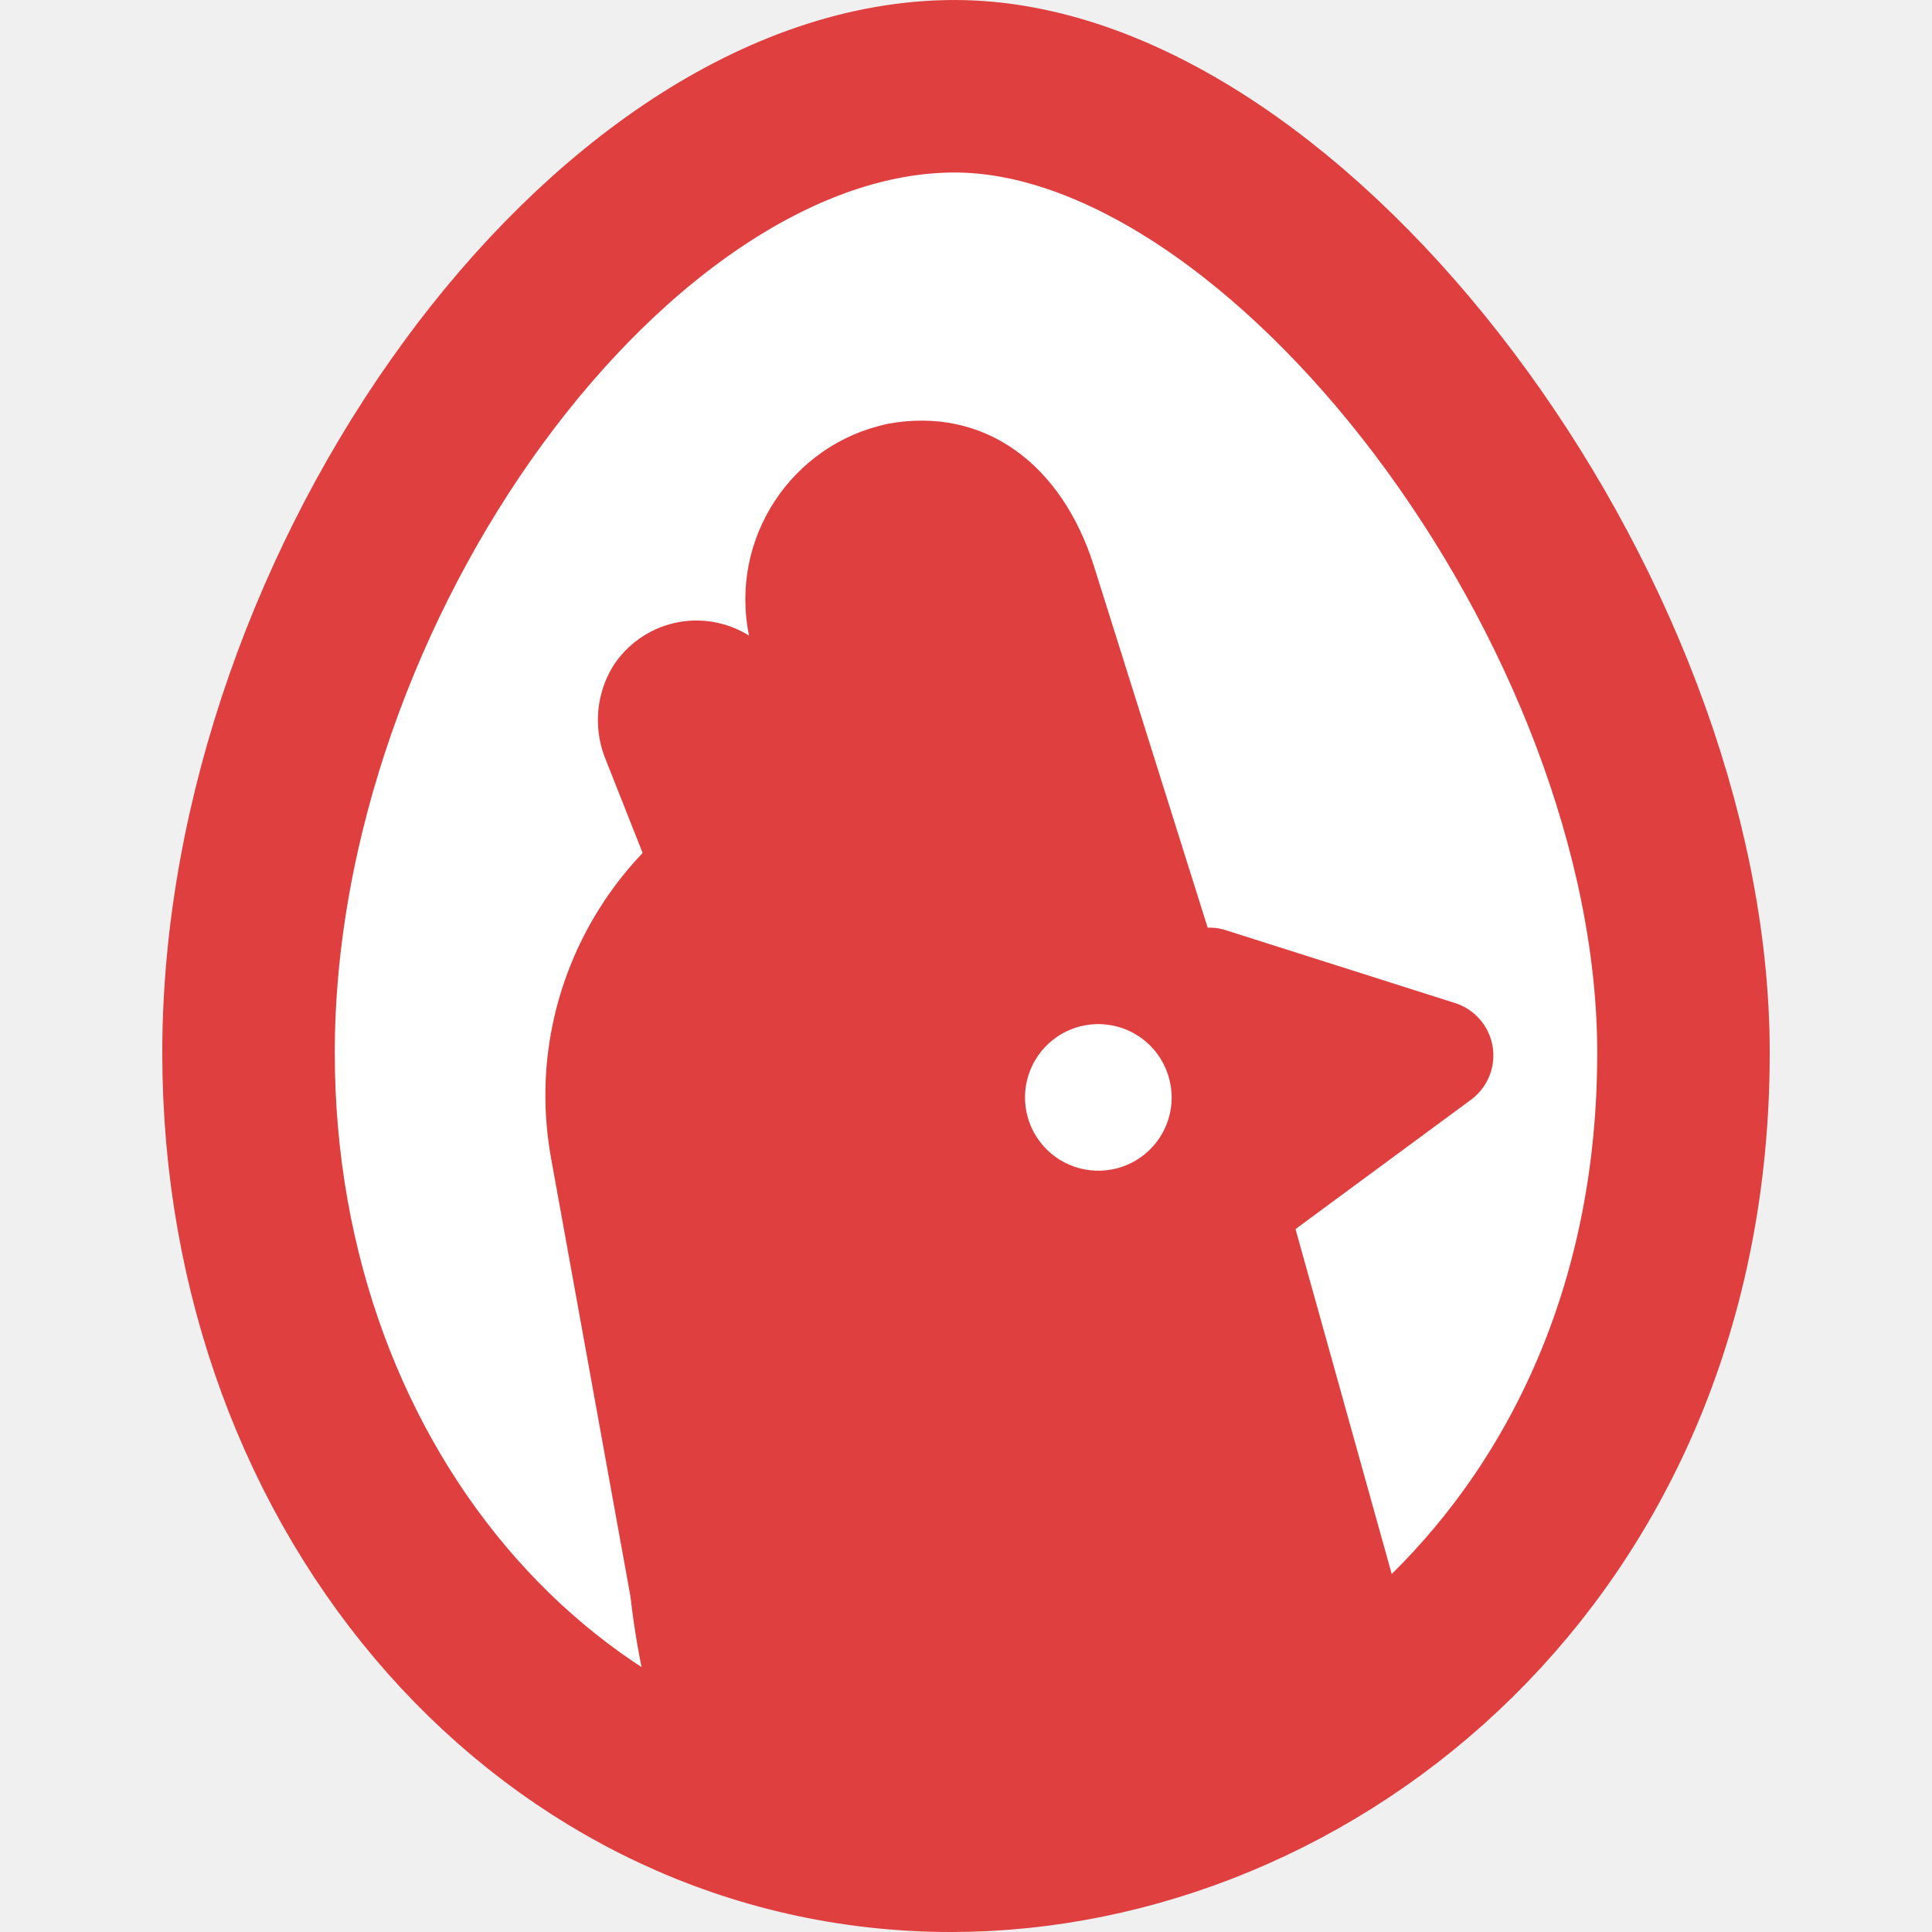
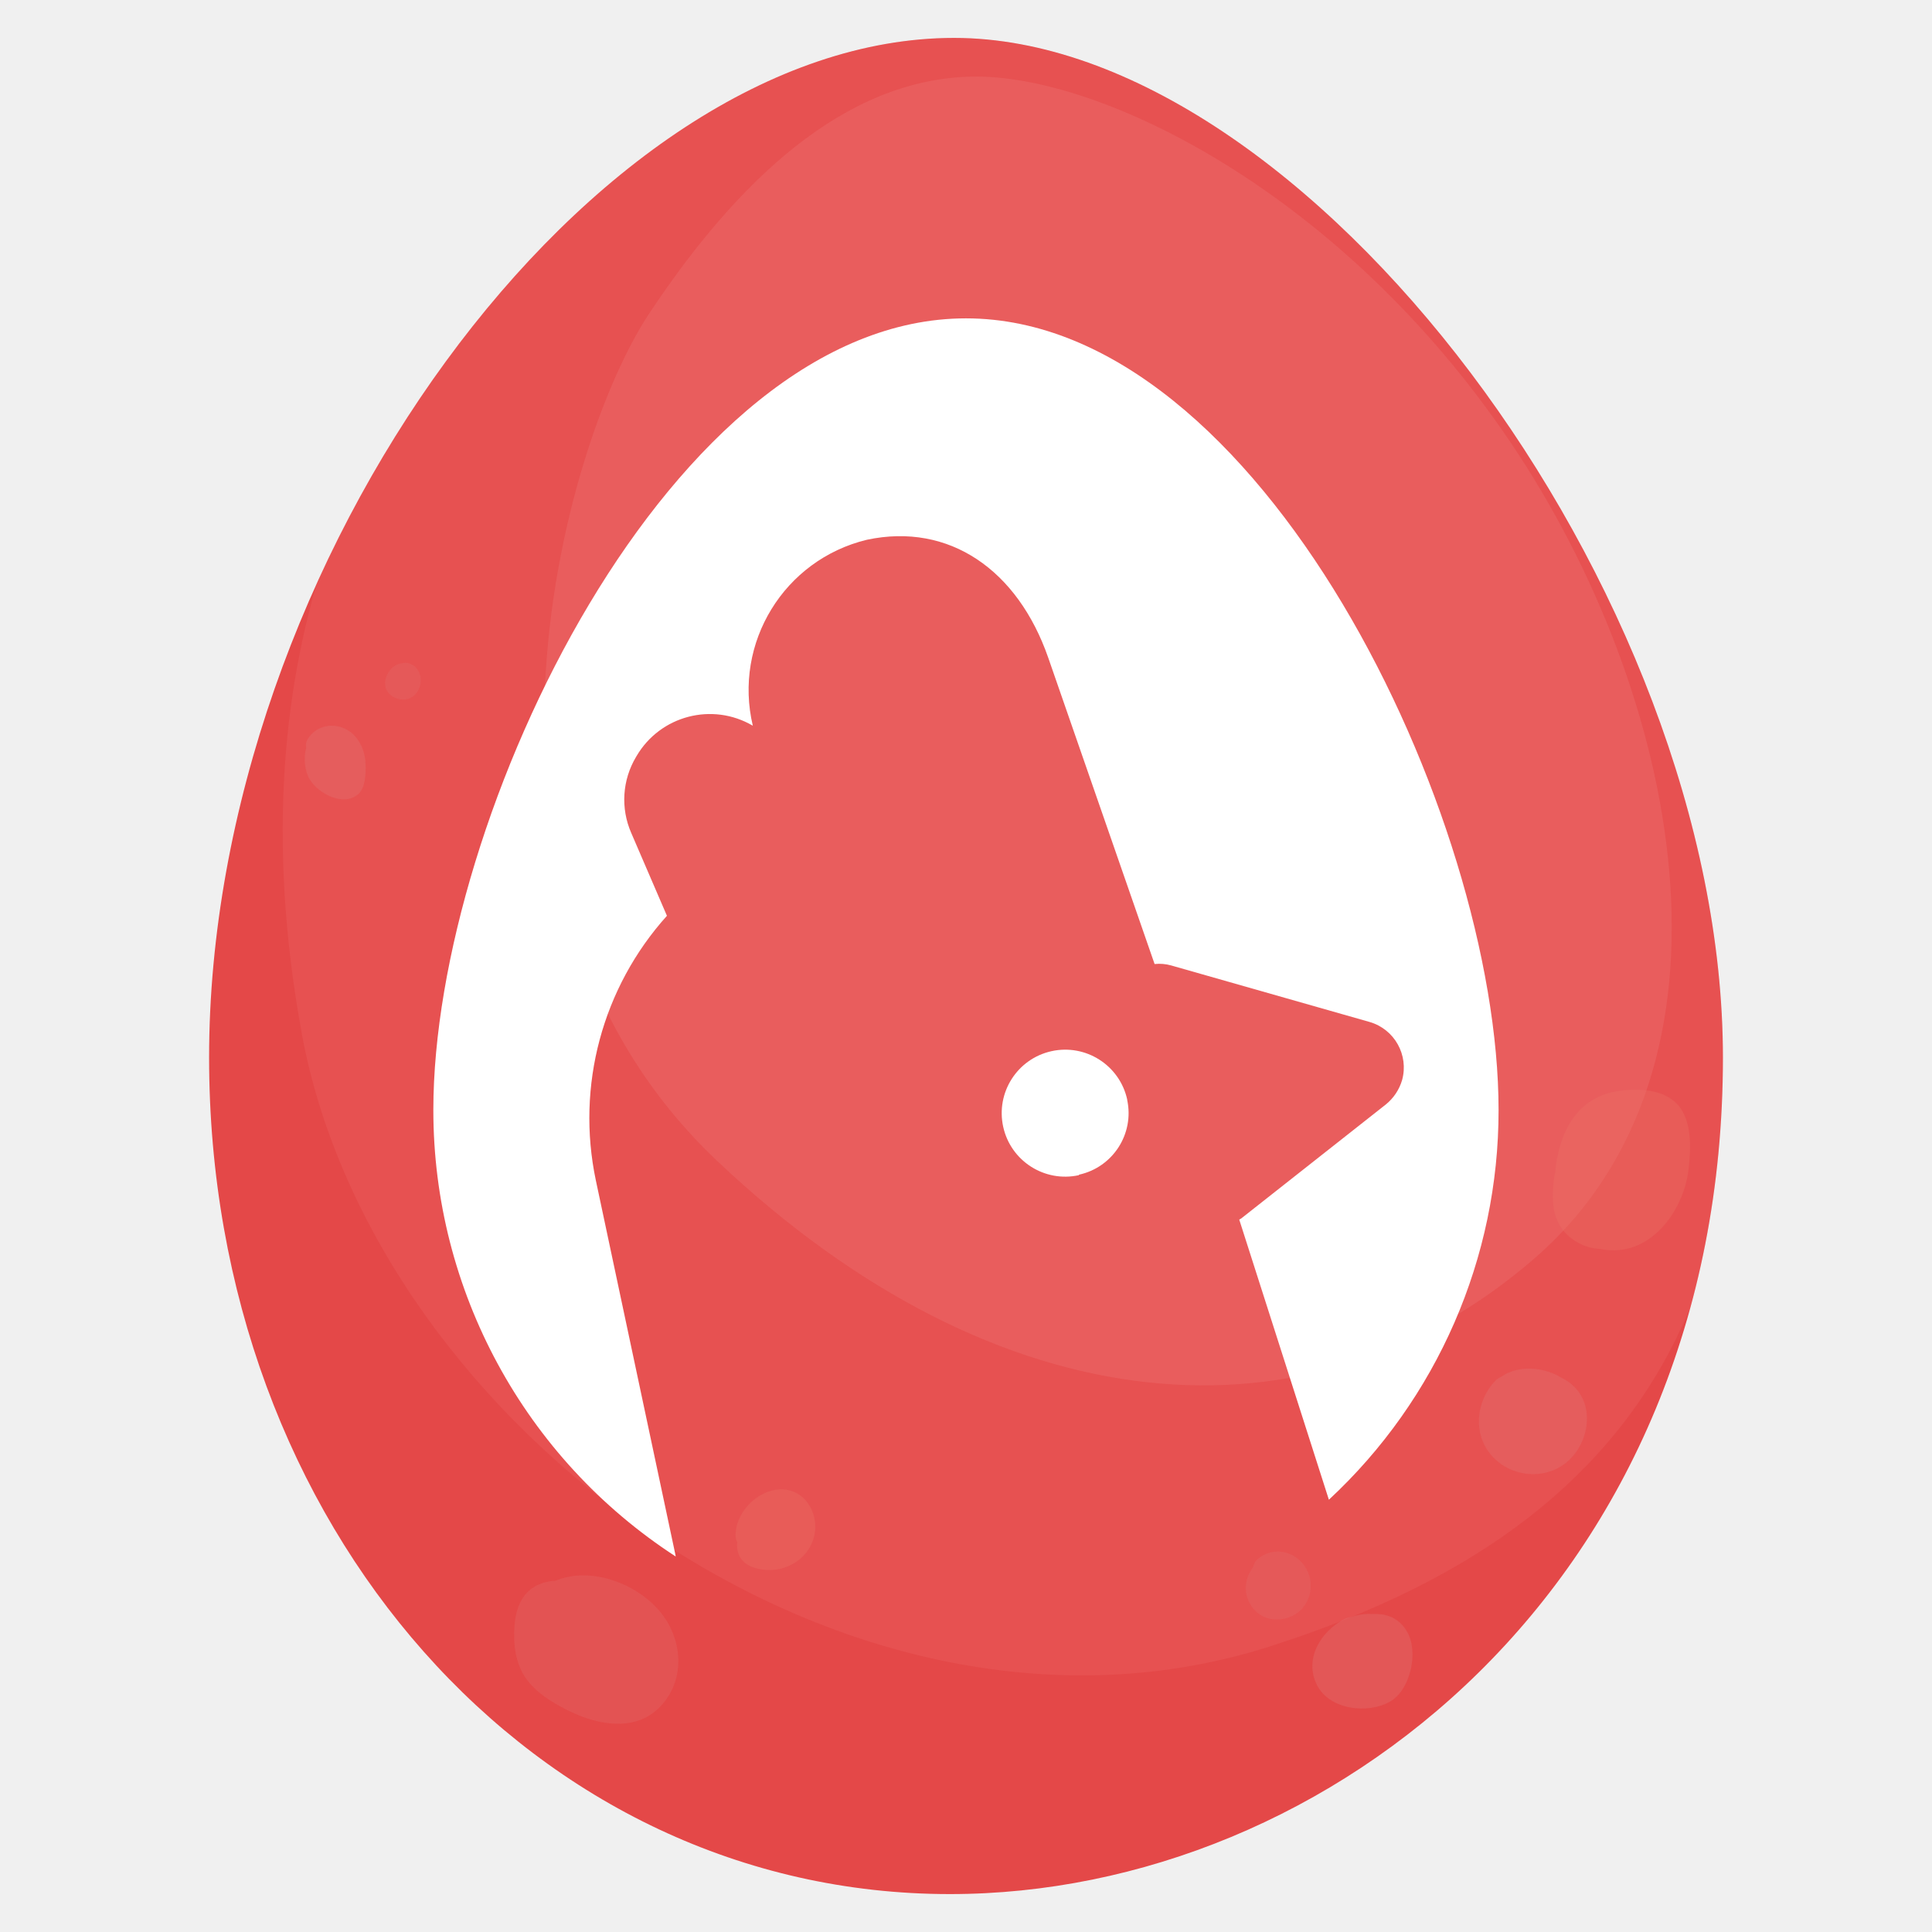
<svg xmlns="http://www.w3.org/2000/svg" width="128" height="128">
-   <path d="M63.249 5.715c-22.723 0-46.783 32.863-46.783 64.037 0 29.46 20.446 52.534 46.549 52.534 23.849 0 48.52-19.648 48.52-52.534 0-29.319-26.173-64.037-48.286-64.037z" fill="#fff" stroke="#df3f3e" stroke-width="11.428" />
-   <g transform="matrix(2.583405 -.467911 .467911 2.583405 -137.1123 -98.19719)" fill="#df3f3e">
-     <path d="M70.886 77.335l-1.545-12.243c-.34-2.684-2.003-4.465-4.465-4.465a4.531 4.531 0 0 0-4.413 4.635 2.501 2.501 0 0 0-3.535.17 2.619 2.619 0 0 0-.602 2.161l1.309 6.547 5.238.694v-.327z" />
-     <path d="M69.485 81.316l-.511-5.238a1.388 1.388 0 0 1 1.244-1.506 1.309 1.309 0 0 1 .773.157l5.342 2.828a1.388 1.388 0 0 1 0 2.462l-4.884 2.396a1.309 1.309 0 0 1-1.846-.615 1.571 1.571 0 0 1-.118-.484z" />
-     <path d="M72.614 95.888l-1.727-18.553c-.537-5.46-4.269-9.166-9.493-8.826-4.643.351-8.224 4.234-8.197 8.891v11.183c-.901 14.204 11.549 7.853 19.418 7.305zM67.063 80.15a1.85 1.85 0 1 1 1.846-1.846h0c0 1.02-.827 1.846-1.846 1.846z" />
+   <style>.B{isolation:isolate}.E,.F{mix-blend-mode:screen}</style>
+   <defs>
+     <clipPath id="A">
+       <path d="M395.05 15.7c-150 0-308.47 216.68-308.47 422.22 0 194.24 134.81 346.38 306.76 346.38 157.41 0 320.08-129.54 320.08-346.38 0-193.31-172.58-422.22-318.37-422.22z" fill="none" />
+     </clipPath>
+   </defs>
+   <g class="B">
+     <path d="M63.208 2.512c-24 0-49.355 34.669-49.355 67.555 0 31.078 21.57 55.421 49.082 55.421 25.186 0 51.213-20.726 51.213-55.421 0-30.93-27.613-67.555-50.939-67.555z" fill="#e44848" />
+     <g clip-path="url(#A)" transform="scale(.16)">
+       <path class="E" d="M204.59 114.74c-48.94 48.9-109.4 150.46-79.65 313.15S351.72 737.28 525.69 681.8 746.5 510.65 709.07 298.11 508.81 18.82 412.84 7.53 253.53 65.84 204.59 114.74z" fill="#f37c7d" opacity=".1" />
+     </g>
+     <path class="F" d="M43.029 20.742c-5.811 8.736-14.15 38.56 4.499 56.187s39.286 19.283 54.094 6.478 9.638-37.509-1.531-54.08S72.918 4.925 64.426 5.075 48.84 12 43.029 20.742z" fill="#fcdede" opacity=".08" />
+     <g opacity=".3">
+       <path d="M111.147 73.178c-.946-1.019-2.522-1.075-3.806-.915-2.92.366-4.085 2.848-4.31 5.44-.029.092-.05.186-.064.282-.224 1.717-.147 3.347 1.531 4.32a3.32 3.32 0 0 0 1.531.442l.045.011c3.171.626 5.459-2.454 5.794-5.253.158-1.328.259-3.264-.72-4.326z" fill="#ea7467" />
+       <g fill="#e07979">
+         <path d="M93.253 108.16c-.52-.946-1.349-1.261-2.24-1.227h-.075a3.58 3.58 0 0 0-1.461.211c-.152.016-.3.062-.434.136-1.557.827-2.666 2.645-1.784 4.371.824 1.616 3.339 1.939 4.837 1.083 1.354-.778 1.888-3.245 1.157-4.574zm11.08-16.246a3.03 3.03 0 0 0-.894-.64 4 4 0 0 0-.781-.366c-1.064-.373-2.302-.32-3.2.309a1.12 1.12 0 0 0-.406.278c-1.267 1.336-1.488 3.485-.243 4.923s3.49 1.677 4.96.48c1.429-1.158 1.938-3.568.565-4.984zM24.219 50.616a2.93 2.93 0 0 0-.677-1.824c-.872-.986-2.466-.976-3.168.195a.67.67 0 0 0-.086.525c-.195.739-.096 1.6.254 2.162.576.915 2.248 1.808 3.216.918.464-.432.486-1.405.461-1.976z" />
+       </g>
+       <g fill="#e26d6d">
+         <path d="M86.442 103.77c-.725-1.054-2.125-1.317-3.114-.48a.94.94 0 0 0-.298.523c-.677.88-.674 2.08.139 2.907s2.224.715 3.019-.061c.763-.779.869-1.99.253-2.89zm-42.602 3.144c-1.522-1.963-4.666-3.182-7.04-2.184-.427.015-.846.119-1.23.306-1.029.517-1.402 1.587-1.483 2.672-.09 1.194.051 2.499.765 3.498.664.93 1.677 1.554 2.68 2.064 2.021 1.032 4.68 1.579 6.36-.366 1.499-1.736 1.307-4.235-.051-5.989z" />
+       </g>
+       <path d="M51.63 98.674c-1.517.088-2.958 1.6-2.893 3.125a.8.8 0 0 0 .107.379c-.026.225-.009.452.05.67.218.766.96 1.062 1.686 1.149 1.544.187 3.075-.762 3.386-2.328.296-1.491-.714-3.09-2.336-2.995z" fill="#ea7467" />
+       <path d="M27.824 44.699c-.16-.552-.706-.883-1.165-.755h0c-.64.022-1.206.782-1.141 1.44.077.742.941 1.104 1.539.91s.958-.934.766-1.595z" fill="#e26d6d" />
+     </g>
+     <path d="M44.768 103.123l-.032-.174-5.259-24.741a20.034 20.034 0 0 1 4.709-17.534l-2.366-5.491a5.51 5.51 0 0 1 .32-5.035l.035-.059a5.626 5.626 0 0 1 7.701-2.008 10.24 10.24 0 0 1 7.555-12.32c5.475-1.165 9.997 2.022 12.013 7.802l7.051 20.307a2.907 2.907 0 0 1 1.101.094l13.15 3.746a3.139 3.139 0 0 1 2.149 3.84 3.259 3.259 0 0 1-1.078 1.622l-9.57 7.544c-.043.038-.099.048-.144.085l5.939 18.56a35.189 35.189 0 0 0 11.242-25.824c0-19.488-15.798-52.445-35.286-52.445S28.71 54.051 28.71 73.536a35.259 35.259 0 0 0 16.058 29.587zM74.68 72.875v-.029a4.206 4.206 0 1 0-3.2 5.011v-.029a4.178 4.178 0 0 0 3.2-4.954z" fill="#fff" />
  </g>
</svg>
